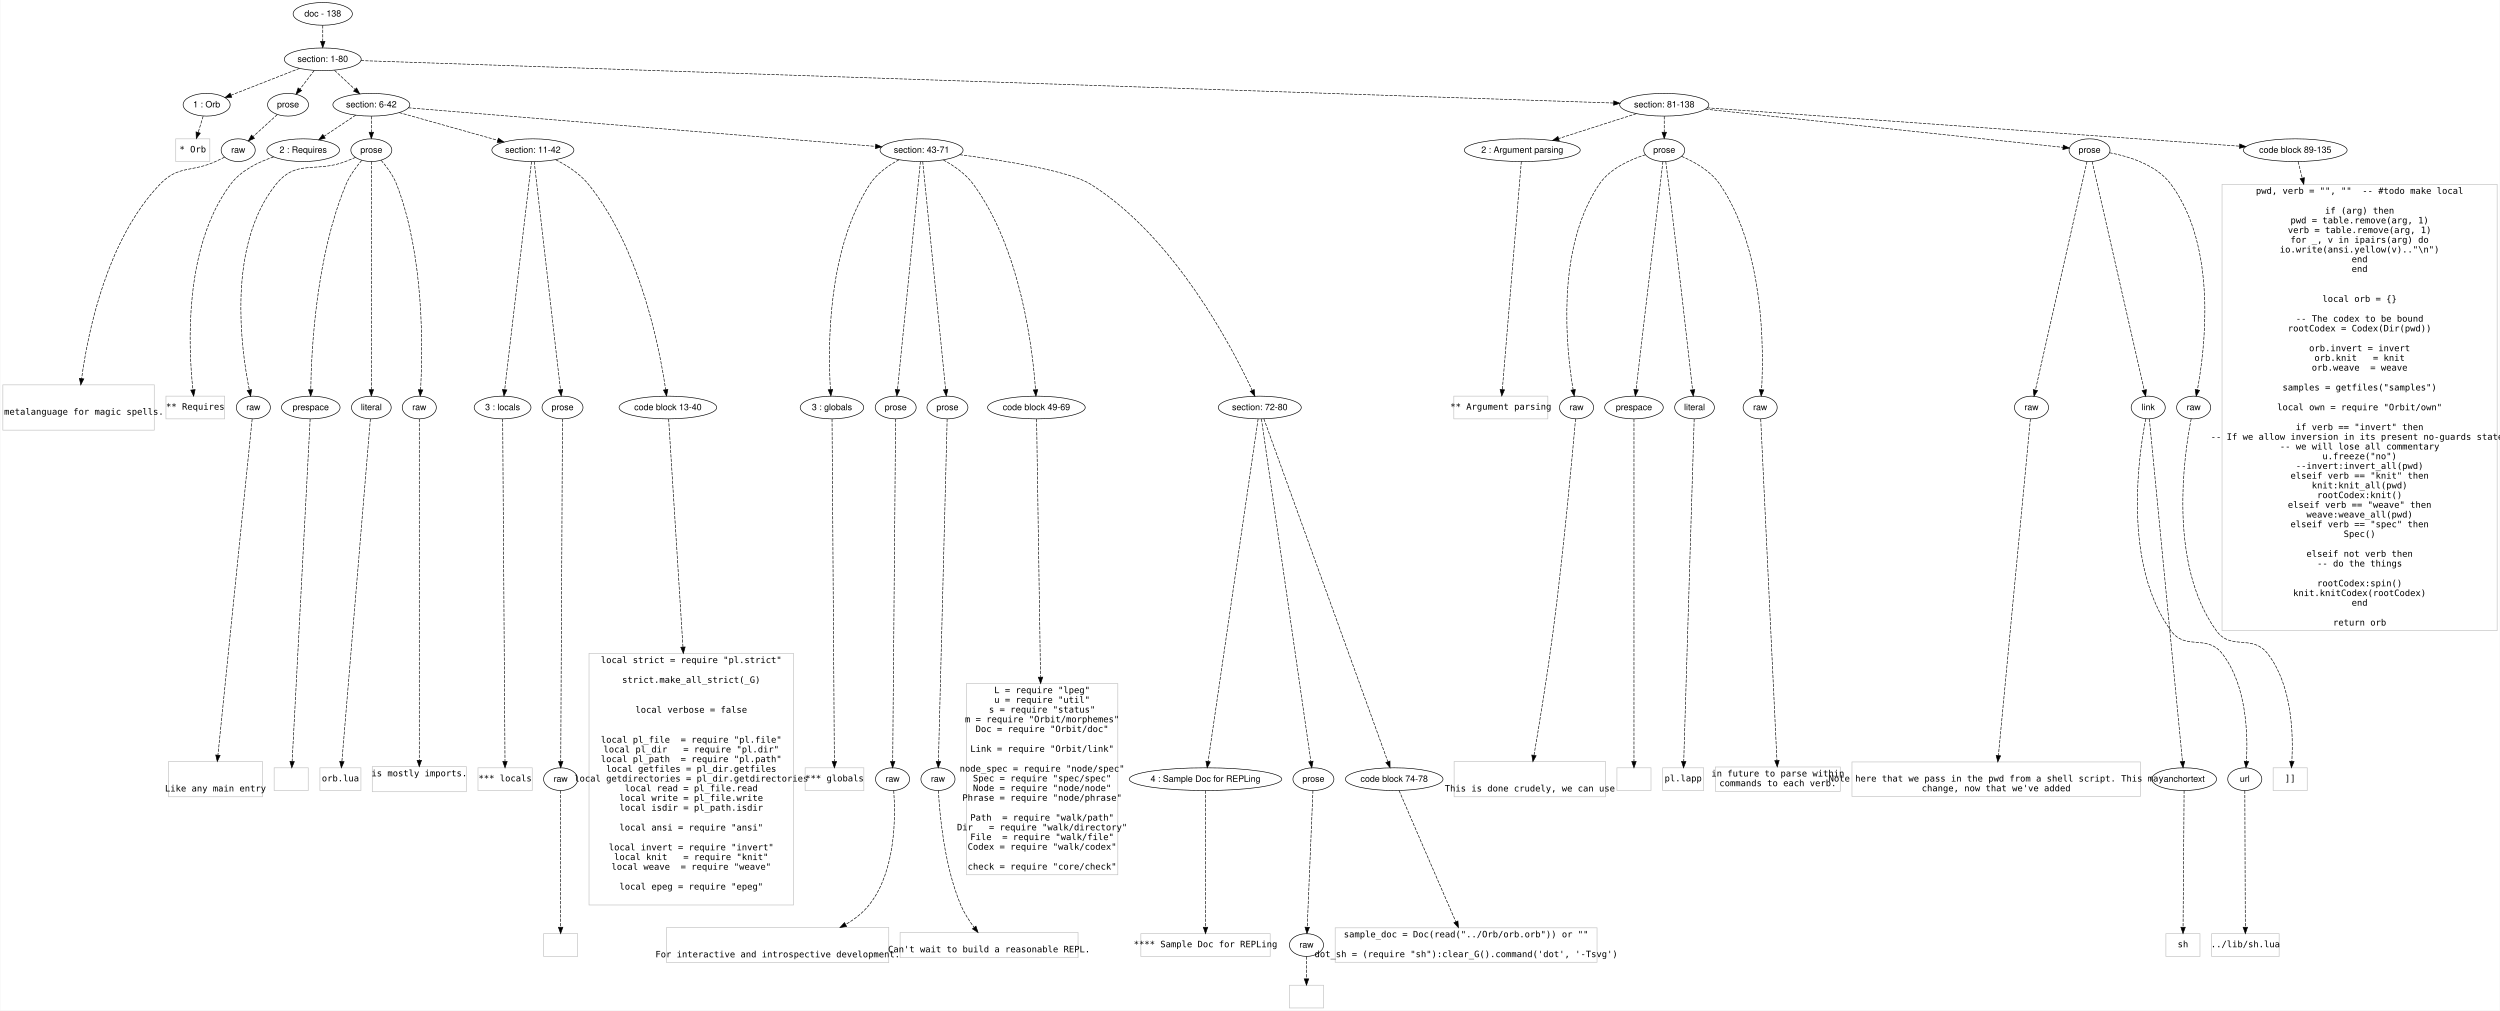
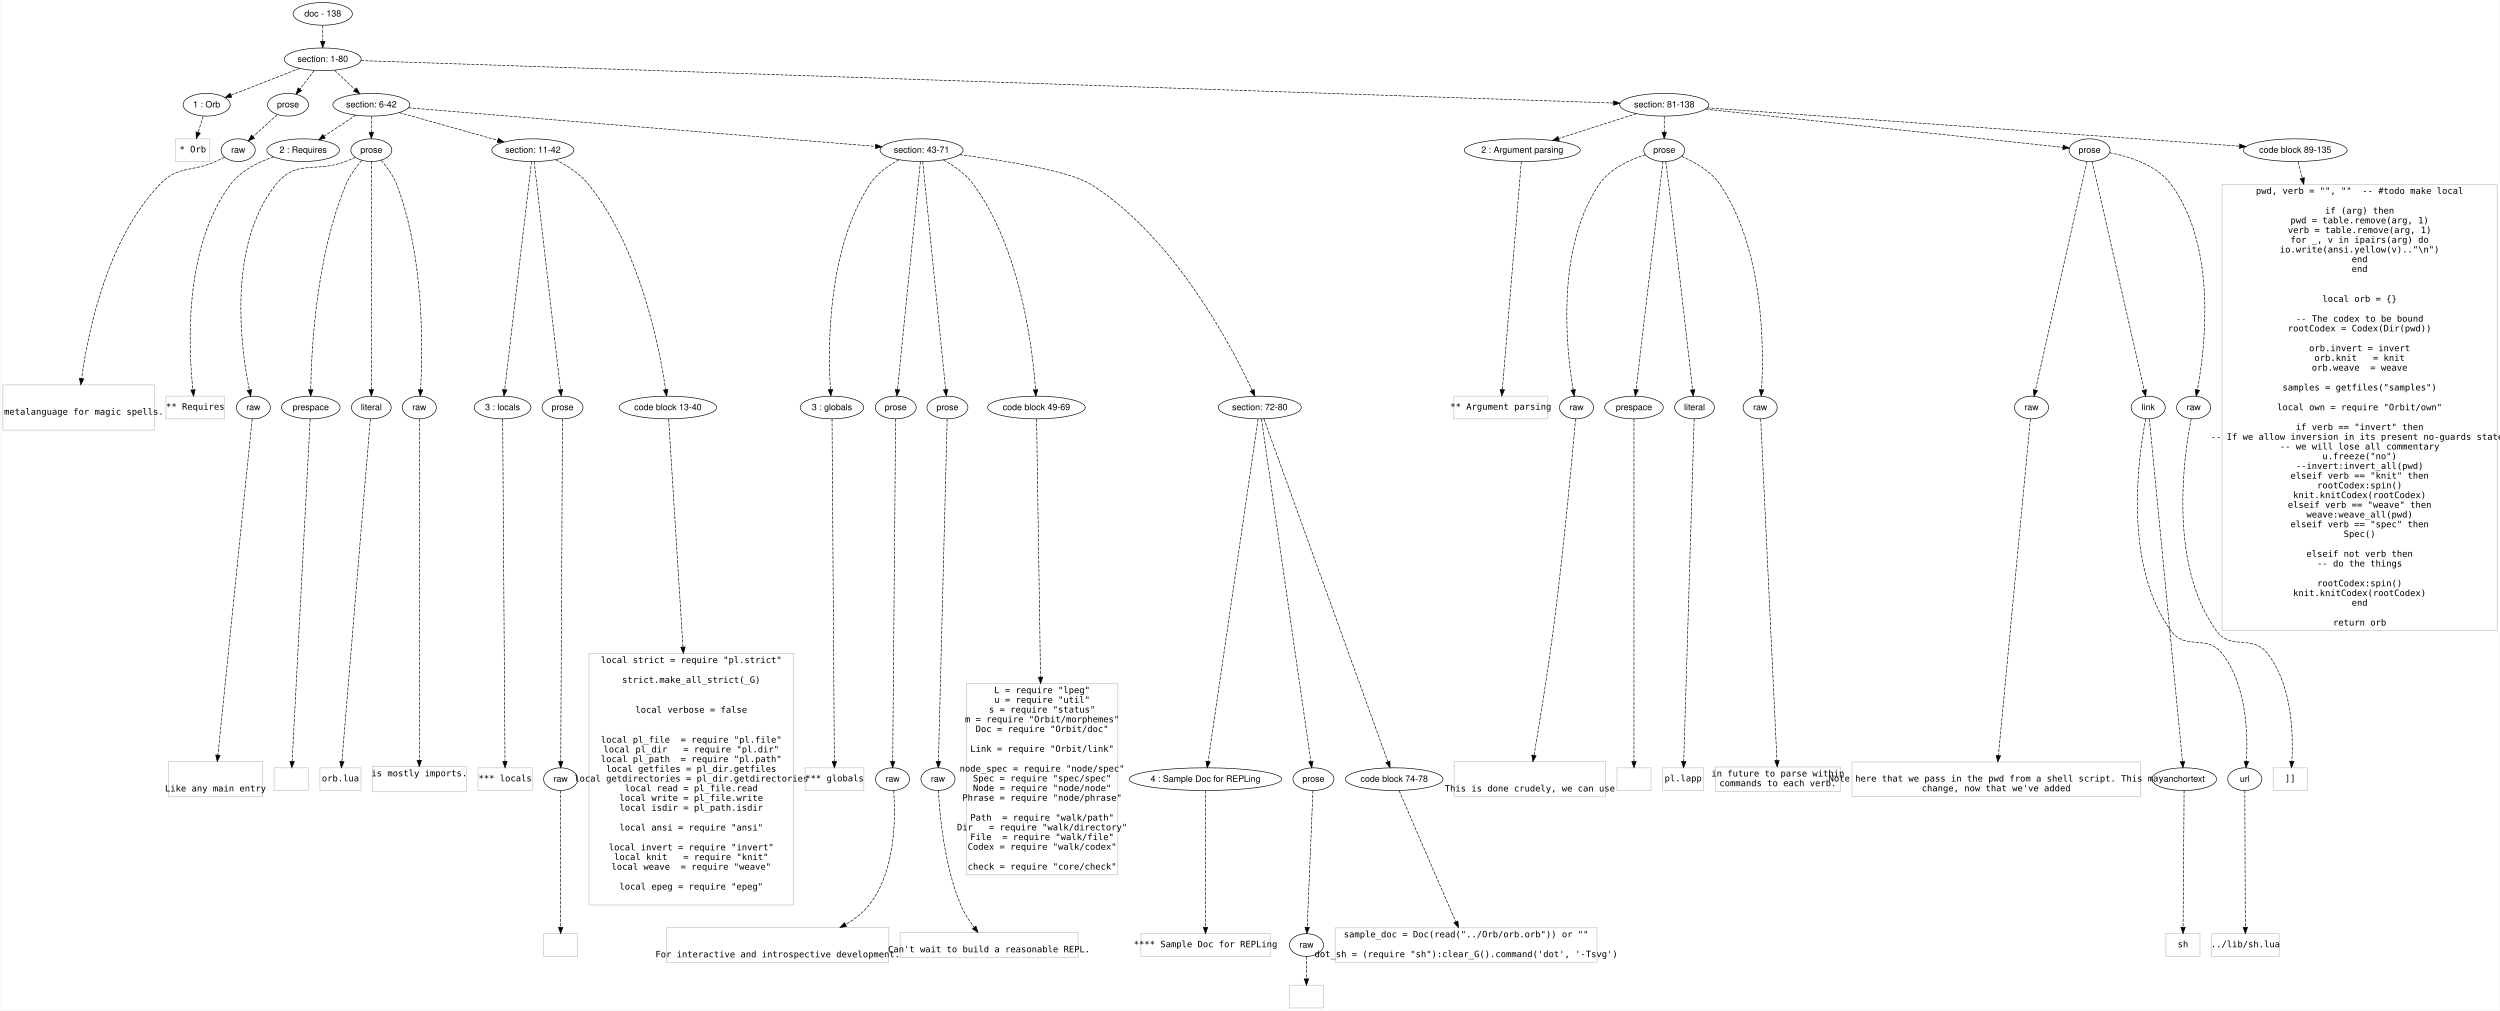
<svg xmlns="http://www.w3.org/2000/svg" width="3961pt" height="1601pt" viewBox="0.00 0.00 3961.00 1601.40">
  <g id="graph0" class="graph" transform="scale(1 1) rotate(0) translate(4 1597.402)">
    <polygon fill="#ffffff" stroke="transparent" points="-4,4 -4,-1597.402 3957,-1597.402 3957,4 -4,4" />
    <g id="node1" class="node">
      <ellipse fill="none" stroke="#000000" cx="507" cy="-1575.402" rx="46.958" ry="18" />
      <text text-anchor="middle" x="507" y="-1571.202" font-family="Helvetica,sans-Serif" font-size="14.00" fill="#000000">doc - 138</text>
    </g>
    <g id="node2" class="node">
      <ellipse fill="none" stroke="#000000" cx="507" cy="-1503.402" rx="60.983" ry="18" />
      <text text-anchor="middle" x="507" y="-1499.202" font-family="Helvetica,sans-Serif" font-size="14.00" fill="#000000">section: 1-80</text>
    </g>
    <g id="edge1" class="edge">
      <path fill="none" stroke="#000000" stroke-dasharray="5,2" d="M507,-1557.233C507,-1549.533 507,-1540.376 507,-1531.818" />
      <polygon fill="#000000" stroke="#000000" points="510.5,-1531.815 507,-1521.815 503.5,-1531.815 510.5,-1531.815" />
    </g>
    <g id="node3" class="node">
      <ellipse fill="none" stroke="#000000" cx="323" cy="-1431.402" rx="37.277" ry="18" />
      <text text-anchor="middle" x="323" y="-1427.202" font-family="Helvetica,sans-Serif" font-size="14.00" fill="#000000">1 : Orb</text>
    </g>
    <g id="edge2" class="edge">
      <path fill="none" stroke="#000000" stroke-dasharray="5,2" d="M470.207,-1489.004C438.748,-1476.694 393.622,-1459.036 361.642,-1446.522" />
      <polygon fill="#000000" stroke="#000000" points="362.757,-1443.2 352.169,-1442.815 360.206,-1449.719 362.757,-1443.2" />
    </g>
    <g id="node4" class="node">
      <ellipse fill="none" stroke="#000000" cx="452" cy="-1431.402" rx="32.459" ry="18" />
      <text text-anchor="middle" x="452" y="-1427.202" font-family="Helvetica,sans-Serif" font-size="14.00" fill="#000000">prose</text>
    </g>
    <g id="edge3" class="edge">
      <path fill="none" stroke="#000000" stroke-dasharray="5,2" d="M493.404,-1485.604C486.614,-1476.714 478.288,-1465.815 470.888,-1456.128" />
      <polygon fill="#000000" stroke="#000000" points="473.537,-1453.83 464.685,-1448.007 467.974,-1458.079 473.537,-1453.83" />
    </g>
    <g id="node5" class="node">
      <ellipse fill="none" stroke="#000000" cx="584" cy="-1431.402" rx="60.983" ry="18" />
      <text text-anchor="middle" x="584" y="-1427.202" font-family="Helvetica,sans-Serif" font-size="14.00" fill="#000000">section: 6-42</text>
    </g>
    <g id="edge4" class="edge">
      <path fill="none" stroke="#000000" stroke-dasharray="5,2" d="M525.64,-1485.972C535.381,-1476.863 547.459,-1465.57 558.096,-1455.624" />
      <polygon fill="#000000" stroke="#000000" points="560.618,-1458.057 565.532,-1448.67 555.837,-1452.944 560.618,-1458.057" />
    </g>
    <g id="node6" class="node">
      <ellipse fill="none" stroke="#000000" cx="2633" cy="-1431.402" rx="70.655" ry="18" />
      <text text-anchor="middle" x="2633" y="-1427.202" font-family="Helvetica,sans-Serif" font-size="14.00" fill="#000000">section: 81-138</text>
    </g>
    <g id="edge5" class="edge">
      <path fill="none" stroke="#000000" stroke-dasharray="5,2" d="M567.485,-1501.353C869.091,-1491.139 2209.616,-1445.74 2552.772,-1434.119" />
      <polygon fill="#000000" stroke="#000000" points="2552.997,-1437.613 2562.873,-1433.776 2552.76,-1430.617 2552.997,-1437.613" />
    </g>
    <g id="node7" class="node">
      <polygon fill="none" stroke="#c0c0c0" points="328,-1377.402 274,-1377.402 274,-1341.402 328,-1341.402 328,-1377.402" />
      <text text-anchor="middle" x="301" y="-1355.902" font-family="Inconsolata" font-size="14.00" fill="#000000">* Orb</text>
    </g>
    <g id="edge6" class="edge">
      <path fill="none" stroke="#000000" stroke-dasharray="5,2" d="M317.449,-1413.233C315.07,-1405.448 312.236,-1396.175 309.597,-1387.536" />
      <polygon fill="#000000" stroke="#000000" points="312.896,-1386.356 306.626,-1377.815 306.201,-1388.401 312.896,-1386.356" />
    </g>
    <g id="node8" class="node">
      <ellipse fill="none" stroke="#000000" cx="373" cy="-1359.402" rx="27" ry="18" />
      <text text-anchor="middle" x="373" y="-1355.202" font-family="Helvetica,sans-Serif" font-size="14.00" fill="#000000">raw</text>
    </g>
    <g id="edge7" class="edge">
      <path fill="none" stroke="#000000" stroke-dasharray="5,2" d="M434.858,-1415.779C423.69,-1405.601 408.967,-1392.182 396.687,-1380.99" />
      <polygon fill="#000000" stroke="#000000" points="398.78,-1378.162 389.031,-1374.013 394.065,-1383.335 398.78,-1378.162" />
    </g>
    <g id="node10" class="node">
      <ellipse fill="none" stroke="#000000" cx="476" cy="-1359.402" rx="57.575" ry="18" />
      <text text-anchor="middle" x="476" y="-1355.202" font-family="Helvetica,sans-Serif" font-size="14.00" fill="#000000">2 : Requires</text>
    </g>
    <g id="edge9" class="edge">
      <path fill="none" stroke="#000000" stroke-dasharray="5,2" d="M559.223,-1414.883C544.405,-1405.005 525.386,-1392.326 509.271,-1381.582" />
      <polygon fill="#000000" stroke="#000000" points="510.924,-1378.478 500.662,-1375.843 507.041,-1384.302 510.924,-1378.478" />
    </g>
    <g id="node11" class="node">
      <ellipse fill="none" stroke="#000000" cx="584" cy="-1359.402" rx="32.459" ry="18" />
      <text text-anchor="middle" x="584" y="-1355.202" font-family="Helvetica,sans-Serif" font-size="14.00" fill="#000000">prose</text>
    </g>
    <g id="edge10" class="edge">
      <path fill="none" stroke="#000000" stroke-dasharray="5,2" d="M584,-1413.233C584,-1405.533 584,-1396.376 584,-1387.818" />
      <polygon fill="#000000" stroke="#000000" points="587.5,-1387.815 584,-1377.815 580.5,-1387.815 587.5,-1387.815" />
    </g>
    <g id="node12" class="node">
      <ellipse fill="none" stroke="#000000" cx="840" cy="-1359.402" rx="65.014" ry="18" />
      <text text-anchor="middle" x="840" y="-1355.202" font-family="Helvetica,sans-Serif" font-size="14.00" fill="#000000">section: 11-42</text>
    </g>
    <g id="edge11" class="edge">
      <path fill="none" stroke="#000000" stroke-dasharray="5,2" d="M628.299,-1418.942C671.587,-1406.768 737.617,-1388.197 784.409,-1375.036" />
      <polygon fill="#000000" stroke="#000000" points="785.408,-1378.391 794.087,-1372.315 783.513,-1371.653 785.408,-1378.391" />
    </g>
    <g id="node13" class="node">
      <ellipse fill="none" stroke="#000000" cx="1456" cy="-1359.402" rx="65.819" ry="18" />
      <text text-anchor="middle" x="1456" y="-1355.202" font-family="Helvetica,sans-Serif" font-size="14.00" fill="#000000">section: 43-71</text>
    </g>
    <g id="edge12" class="edge">
      <path fill="none" stroke="#000000" stroke-dasharray="5,2" d="M642.568,-1426.566C796.746,-1413.835 1213.598,-1379.416 1382.97,-1365.432" />
      <polygon fill="#000000" stroke="#000000" points="1383.358,-1368.912 1393.036,-1364.601 1382.782,-1361.935 1383.358,-1368.912" />
    </g>
    <g id="node48" class="node">
      <ellipse fill="none" stroke="#000000" cx="2408" cy="-1359.402" rx="91.93" ry="18" />
      <text text-anchor="middle" x="2408" y="-1355.202" font-family="Helvetica,sans-Serif" font-size="14.00" fill="#000000">2 : Argument parsing</text>
    </g>
    <g id="edge47" class="edge">
      <path fill="none" stroke="#000000" stroke-dasharray="5,2" d="M2588.816,-1417.263C2553.689,-1406.022 2504.26,-1390.205 2465.959,-1377.948" />
      <polygon fill="#000000" stroke="#000000" points="2466.566,-1374.468 2455.976,-1374.754 2464.433,-1381.135 2466.566,-1374.468" />
    </g>
    <g id="node49" class="node">
      <ellipse fill="none" stroke="#000000" cx="2633" cy="-1359.402" rx="32.459" ry="18" />
      <text text-anchor="middle" x="2633" y="-1355.202" font-family="Helvetica,sans-Serif" font-size="14.00" fill="#000000">prose</text>
    </g>
    <g id="edge48" class="edge">
      <path fill="none" stroke="#000000" stroke-dasharray="5,2" d="M2633,-1413.233C2633,-1405.533 2633,-1396.376 2633,-1387.818" />
      <polygon fill="#000000" stroke="#000000" points="2636.5,-1387.815 2633,-1377.815 2629.5,-1387.815 2636.5,-1387.815" />
    </g>
    <g id="node50" class="node">
      <ellipse fill="none" stroke="#000000" cx="3307" cy="-1359.402" rx="32.459" ry="18" />
      <text text-anchor="middle" x="3307" y="-1355.202" font-family="Helvetica,sans-Serif" font-size="14.00" fill="#000000">prose</text>
    </g>
    <g id="edge49" class="edge">
      <path fill="none" stroke="#000000" stroke-dasharray="5,2" d="M2698.238,-1424.432C2835.515,-1409.768 3150.936,-1376.073 3264.927,-1363.896" />
      <polygon fill="#000000" stroke="#000000" points="3265.431,-1367.362 3275.003,-1362.82 3264.688,-1360.402 3265.431,-1367.362" />
    </g>
    <g id="node51" class="node">
      <ellipse fill="none" stroke="#000000" cx="3633" cy="-1359.402" rx="82.258" ry="18" />
      <text text-anchor="middle" x="3633" y="-1355.202" font-family="Helvetica,sans-Serif" font-size="14.00" fill="#000000">code block 89-135</text>
    </g>
    <g id="edge50" class="edge">
      <path fill="none" stroke="#000000" stroke-dasharray="5,2" d="M2700.948,-1426.509C2877.022,-1413.832 3348.017,-1379.92 3544.746,-1365.756" />
      <polygon fill="#000000" stroke="#000000" points="3545.033,-1369.244 3554.756,-1365.035 3544.53,-1362.263 3545.033,-1369.244" />
    </g>
    <g id="node9" class="node">
      <polygon fill="none" stroke="#c0c0c0" points="240,-987.502 0,-987.502 0,-915.7 240,-915.7 240,-987.502" />
      <text text-anchor="middle" x="120" y="-940.101" font-family="Inconsolata" font-size="14.00" fill="#000000">A metalanguage for magic spells.</text>
    </g>
    <g id="edge8" class="edge">
      <path fill="none" stroke="#000000" stroke-dasharray="5,2" d="M351.425,-1348.284C346.703,-1345.944 341.709,-1343.538 337,-1341.402 298.519,-1323.94 278.297,-1335.854 249,-1305.402 164.907,-1217.991 134.949,-1071.46 124.827,-997.405" />
      <polygon fill="#000000" stroke="#000000" points="128.293,-996.913 123.527,-987.451 121.352,-997.82 128.293,-996.913" />
    </g>
    <g id="node14" class="node">
      <polygon fill="none" stroke="#c0c0c0" points="351.5,-969.601 258.5,-969.601 258.5,-933.601 351.5,-933.601 351.5,-969.601" />
      <text text-anchor="middle" x="305" y="-948.101" font-family="Inconsolata" font-size="14.00" fill="#000000">** Requires</text>
    </g>
    <g id="edge13" class="edge">
      <path fill="none" stroke="#000000" stroke-dasharray="5,2" d="M429.2,-1348.673C405.146,-1340.728 377.496,-1327.356 361,-1305.402 285.958,-1205.529 294.204,-1044.548 301.233,-979.855" />
      <polygon fill="#000000" stroke="#000000" points="304.745,-979.962 302.425,-969.624 297.792,-979.152 304.745,-979.962" />
    </g>
    <g id="node15" class="node">
      <ellipse fill="none" stroke="#000000" cx="397" cy="-951.601" rx="27" ry="18" />
      <text text-anchor="middle" x="397" y="-947.401" font-family="Helvetica,sans-Serif" font-size="14.00" fill="#000000">raw</text>
    </g>
    <g id="edge14" class="edge">
      <path fill="none" stroke="#000000" stroke-dasharray="5,2" d="M559.008,-1347.968C553.759,-1345.697 548.229,-1343.399 543,-1341.402 494.948,-1323.041 465.264,-1345.466 433,-1305.402 354.867,-1208.377 377.533,-1044.517 390.643,-979.445" />
      <polygon fill="#000000" stroke="#000000" points="394.096,-980.03 392.724,-969.524 387.245,-978.592 394.096,-980.03" />
    </g>
    <g id="node16" class="node">
      <ellipse fill="none" stroke="#000000" cx="488" cy="-951.601" rx="46.474" ry="18" />
      <text text-anchor="middle" x="488" y="-947.401" font-family="Helvetica,sans-Serif" font-size="14.00" fill="#000000">prespace</text>
    </g>
    <g id="edge15" class="edge">
      <path fill="none" stroke="#000000" stroke-dasharray="5,2" d="M568.733,-1343.198C560.091,-1333.094 549.868,-1319.387 544,-1305.402 496.221,-1191.527 488.871,-1041.435 487.977,-979.83" />
      <polygon fill="#000000" stroke="#000000" points="491.476,-979.683 487.878,-969.718 484.476,-979.751 491.476,-979.683" />
    </g>
    <g id="node17" class="node">
      <ellipse fill="none" stroke="#000000" cx="584" cy="-951.601" rx="31.481" ry="18" />
      <text text-anchor="middle" x="584" y="-947.401" font-family="Helvetica,sans-Serif" font-size="14.00" fill="#000000">literal</text>
    </g>
    <g id="edge16" class="edge">
      <path fill="none" stroke="#000000" stroke-dasharray="5,2" d="M584,-1341.353C584,-1277.018 584,-1058.578 584,-980.029" />
      <polygon fill="#000000" stroke="#000000" points="587.5,-979.904 584,-969.904 580.5,-979.904 587.5,-979.904" />
    </g>
    <g id="node18" class="node">
      <ellipse fill="none" stroke="#000000" cx="660" cy="-951.601" rx="27" ry="18" />
      <text text-anchor="middle" x="660" y="-947.401" font-family="Helvetica,sans-Serif" font-size="14.00" fill="#000000">raw</text>
    </g>
    <g id="edge17" class="edge">
      <path fill="none" stroke="#000000" stroke-dasharray="5,2" d="M599.551,-1343.313C608.293,-1333.249 618.523,-1319.545 624,-1305.402 668.275,-1191.072 665.524,-1041.23 662.062,-979.761" />
      <polygon fill="#000000" stroke="#000000" points="665.548,-979.438 661.44,-969.672 658.562,-979.868 665.548,-979.438" />
    </g>
    <g id="node23" class="node">
      <ellipse fill="none" stroke="#000000" cx="792" cy="-951.601" rx="45.011" ry="18" />
      <text text-anchor="middle" x="792" y="-947.401" font-family="Helvetica,sans-Serif" font-size="14.00" fill="#000000">3 : locals</text>
    </g>
    <g id="edge22" class="edge">
      <path fill="none" stroke="#000000" stroke-dasharray="5,2" d="M837.876,-1341.353C830.303,-1277.018 804.592,-1058.578 795.346,-980.029" />
      <polygon fill="#000000" stroke="#000000" points="798.799,-979.427 794.154,-969.904 791.847,-980.245 798.799,-979.427" />
    </g>
    <g id="node24" class="node">
      <ellipse fill="none" stroke="#000000" cx="887" cy="-951.601" rx="32.459" ry="18" />
      <text text-anchor="middle" x="887" y="-947.401" font-family="Helvetica,sans-Serif" font-size="14.00" fill="#000000">prose</text>
    </g>
    <g id="edge23" class="edge">
      <path fill="none" stroke="#000000" stroke-dasharray="5,2" d="M842.08,-1341.353C849.495,-1277.018 874.671,-1058.578 883.724,-980.029" />
      <polygon fill="#000000" stroke="#000000" points="887.222,-980.239 884.89,-969.904 880.269,-979.438 887.222,-980.239" />
    </g>
    <g id="node25" class="node">
      <ellipse fill="none" stroke="#000000" cx="1054" cy="-951.601" rx="77.421" ry="18" />
      <text text-anchor="middle" x="1054" y="-947.401" font-family="Helvetica,sans-Serif" font-size="14.00" fill="#000000">code block 13-40</text>
    </g>
    <g id="edge24" class="edge">
      <path fill="none" stroke="#000000" stroke-dasharray="5,2" d="M876.21,-1344.244C893.934,-1335.234 914.341,-1322.249 928,-1305.402 1010.293,-1203.9 1040.959,-1044.496 1050.397,-980.049" />
      <polygon fill="#000000" stroke="#000000" points="1053.905,-980.237 1051.828,-969.847 1046.973,-979.264 1053.905,-980.237" />
    </g>
    <g id="node30" class="node">
      <ellipse fill="none" stroke="#000000" cx="1314" cy="-951.601" rx="50.341" ry="18" />
      <text text-anchor="middle" x="1314" y="-947.401" font-family="Helvetica,sans-Serif" font-size="14.00" fill="#000000">3 : globals</text>
    </g>
    <g id="edge29" class="edge">
      <path fill="none" stroke="#000000" stroke-dasharray="5,2" d="M1420.208,-1344.153C1403.584,-1335.251 1385.086,-1322.389 1374,-1305.402 1305.924,-1201.09 1307.585,-1043.912 1311.577,-980.068" />
      <polygon fill="#000000" stroke="#000000" points="1315.079,-980.172 1312.281,-969.953 1308.095,-979.686 1315.079,-980.172" />
    </g>
    <g id="node31" class="node">
      <ellipse fill="none" stroke="#000000" cx="1415" cy="-951.601" rx="32.459" ry="18" />
      <text text-anchor="middle" x="1415" y="-947.401" font-family="Helvetica,sans-Serif" font-size="14.00" fill="#000000">prose</text>
    </g>
    <g id="edge30" class="edge">
      <path fill="none" stroke="#000000" stroke-dasharray="5,2" d="M1454.185,-1341.353C1447.717,-1277.018 1425.755,-1058.578 1417.858,-980.029" />
      <polygon fill="#000000" stroke="#000000" points="1421.323,-979.504 1416.84,-969.904 1414.358,-980.204 1421.323,-979.504" />
    </g>
    <g id="node32" class="node">
      <ellipse fill="none" stroke="#000000" cx="1497" cy="-951.601" rx="32.459" ry="18" />
      <text text-anchor="middle" x="1497" y="-947.401" font-family="Helvetica,sans-Serif" font-size="14.00" fill="#000000">prose</text>
    </g>
    <g id="edge31" class="edge">
      <path fill="none" stroke="#000000" stroke-dasharray="5,2" d="M1457.815,-1341.353C1464.283,-1277.018 1486.245,-1058.578 1494.142,-980.029" />
      <polygon fill="#000000" stroke="#000000" points="1497.642,-980.204 1495.16,-969.904 1490.677,-979.504 1497.642,-980.204" />
    </g>
    <g id="node33" class="node">
      <ellipse fill="none" stroke="#000000" cx="1638" cy="-951.601" rx="77.421" ry="18" />
      <text text-anchor="middle" x="1638" y="-947.401" font-family="Helvetica,sans-Serif" font-size="14.00" fill="#000000">code block 49-69</text>
    </g>
    <g id="edge32" class="edge">
      <path fill="none" stroke="#000000" stroke-dasharray="5,2" d="M1490.608,-1343.848C1507.144,-1334.803 1525.917,-1321.906 1538,-1305.402 1613.565,-1202.186 1632.103,-1043.752 1636.591,-979.807" />
      <polygon fill="#000000" stroke="#000000" points="1640.093,-979.889 1637.237,-969.687 1633.107,-979.443 1640.093,-979.889" />
    </g>
    <g id="node34" class="node">
      <ellipse fill="none" stroke="#000000" cx="1992" cy="-951.601" rx="65.819" ry="18" />
      <text text-anchor="middle" x="1992" y="-947.401" font-family="Helvetica,sans-Serif" font-size="14.00" fill="#000000">section: 72-80</text>
    </g>
    <g id="edge33" class="edge">
      <path fill="none" stroke="#000000" stroke-dasharray="5,2" d="M1516.353,-1352.28C1584.431,-1343.381 1690.084,-1326.697 1724,-1305.402 1857.419,-1221.629 1948.664,-1046.012 1980.004,-978.676" />
      <polygon fill="#000000" stroke="#000000" points="1983.201,-980.099 1984.191,-969.55 1976.839,-977.18 1983.201,-980.099" />
    </g>
    <g id="node19" class="node">
      <polygon fill="none" stroke="#c0c0c0" points="411.5,-390.502 262.5,-390.502 262.5,-334.699 411.5,-334.699 411.5,-390.502" />
      <text text-anchor="middle" x="337" y="-343.1" font-family="Inconsolata" font-size="14.00" fill="#000000">Like any main entry</text>
    </g>
    <g id="edge18" class="edge">
      <path fill="none" stroke="#000000" stroke-dasharray="5,2" d="M395.139,-933.328C386.766,-851.137 352.5,-514.763 340.877,-400.664" />
      <polygon fill="#000000" stroke="#000000" points="344.352,-400.236 339.856,-390.642 337.388,-400.945 344.352,-400.236" />
    </g>
    <g id="node20" class="node">
      <polygon fill="none" stroke="#c0c0c0" points="484,-380.6 430,-380.6 430,-344.6 484,-344.6 484,-380.6" />
      <text text-anchor="middle" x="457" y="-359.1" font-family="Inconsolata" font-size="14.00" fill="#000000"> </text>
    </g>
    <g id="edge19" class="edge">
      <path fill="none" stroke="#000000" stroke-dasharray="5,2" d="M487.038,-933.328C482.581,-848.646 463.924,-494.149 458.49,-390.919" />
      <polygon fill="#000000" stroke="#000000" points="461.971,-390.463 457.95,-380.661 454.981,-390.831 461.971,-390.463" />
    </g>
    <g id="node21" class="node">
      <polygon fill="none" stroke="#c0c0c0" points="567.5,-380.6 502.5,-380.6 502.5,-344.6 567.5,-344.6 567.5,-380.6" />
      <text text-anchor="middle" x="535" y="-359.1" font-family="Inconsolata" font-size="14.00" fill="#000000">orb.lua</text>
    </g>
    <g id="edge20" class="edge">
      <path fill="none" stroke="#000000" stroke-dasharray="5,2" d="M582.48,-933.328C575.435,-848.646 545.944,-494.149 537.356,-390.919" />
      <polygon fill="#000000" stroke="#000000" points="540.82,-390.336 536.503,-380.661 533.844,-390.916 540.82,-390.336" />
    </g>
    <g id="node22" class="node">
      <polygon fill="none" stroke="#c0c0c0" points="734.5,-382.502 585.5,-382.502 585.5,-342.698 734.5,-342.698 734.5,-382.502" />
      <text text-anchor="middle" x="660" y="-367.1" font-family="Inconsolata" font-size="14.00" fill="#000000"> is mostly imports.</text>
    </g>
    <g id="edge21" class="edge">
      <path fill="none" stroke="#000000" stroke-dasharray="5,2" d="M660,-933.328C660,-849.123 660,-498.133 660,-392.687" />
      <polygon fill="#000000" stroke="#000000" points="663.5,-392.437 660,-382.437 656.5,-392.437 663.5,-392.437" />
    </g>
    <g id="node26" class="node">
      <polygon fill="none" stroke="#c0c0c0" points="839,-380.6 753,-380.6 753,-344.6 839,-344.6 839,-380.6" />
      <text text-anchor="middle" x="796" y="-359.1" font-family="Inconsolata" font-size="14.00" fill="#000000">*** locals</text>
    </g>
    <g id="edge25" class="edge">
      <path fill="none" stroke="#000000" stroke-dasharray="5,2" d="M792.124,-933.328C792.699,-848.646 795.107,-494.149 795.808,-390.919" />
      <polygon fill="#000000" stroke="#000000" points="799.309,-390.684 795.877,-380.661 792.309,-390.637 799.309,-390.684" />
    </g>
    <g id="node27" class="node">
      <ellipse fill="none" stroke="#000000" cx="884" cy="-362.6" rx="27" ry="18" />
      <text text-anchor="middle" x="884" y="-358.4" font-family="Helvetica,sans-Serif" font-size="14.00" fill="#000000">raw</text>
    </g>
    <g id="edge26" class="edge">
      <path fill="none" stroke="#000000" stroke-dasharray="5,2" d="M886.907,-933.328C886.476,-848.646 884.67,-494.149 884.144,-390.919" />
      <polygon fill="#000000" stroke="#000000" points="887.643,-390.643 884.092,-380.661 880.643,-390.678 887.643,-390.643" />
    </g>
    <g id="node29" class="node">
      <polygon fill="none" stroke="#c0c0c0" points="1253,-562.001 929,-562.001 929,-163.2 1253,-163.2 1253,-562.001" />
      <text text-anchor="middle" x="1091" y="-546.601" font-family="Inconsolata" font-size="14.00" fill="#000000">local strict = require "pl.strict"</text>
      <text text-anchor="middle" x="1091" y="-515.201" font-family="Inconsolata" font-size="14.00" fill="#000000">strict.make_all_strict(_G)</text>
      <text text-anchor="middle" x="1091" y="-467.8" font-family="Inconsolata" font-size="14.00" fill="#000000">local verbose = false</text>
      <text text-anchor="middle" x="1091" y="-420.4" font-family="Inconsolata" font-size="14.00" fill="#000000">local pl_file  = require "pl.file"</text>
      <text text-anchor="middle" x="1091" y="-405" font-family="Inconsolata" font-size="14.00" fill="#000000">local pl_dir   = require "pl.dir"</text>
      <text text-anchor="middle" x="1091" y="-389.6" font-family="Inconsolata" font-size="14.00" fill="#000000">local pl_path  = require "pl.path"</text>
      <text text-anchor="middle" x="1091" y="-374.2" font-family="Inconsolata" font-size="14.00" fill="#000000">local getfiles = pl_dir.getfiles</text>
      <text text-anchor="middle" x="1091" y="-358.8" font-family="Inconsolata" font-size="14.00" fill="#000000">local getdirectories = pl_dir.getdirectories</text>
      <text text-anchor="middle" x="1091" y="-343.4" font-family="Inconsolata" font-size="14.00" fill="#000000">local read = pl_file.read</text>
      <text text-anchor="middle" x="1091" y="-328" font-family="Inconsolata" font-size="14.00" fill="#000000">local write = pl_file.write</text>
      <text text-anchor="middle" x="1091" y="-312.6" font-family="Inconsolata" font-size="14.00" fill="#000000">local isdir = pl_path.isdir</text>
      <text text-anchor="middle" x="1091" y="-281.2" font-family="Inconsolata" font-size="14.00" fill="#000000">local ansi = require "ansi"</text>
      <text text-anchor="middle" x="1091" y="-249.8" font-family="Inconsolata" font-size="14.00" fill="#000000">local invert = require "invert"</text>
      <text text-anchor="middle" x="1091" y="-234.4" font-family="Inconsolata" font-size="14.00" fill="#000000">local knit   = require "knit"</text>
      <text text-anchor="middle" x="1091" y="-219" font-family="Inconsolata" font-size="14.00" fill="#000000">local weave  = require "weave"</text>
      <text text-anchor="middle" x="1091" y="-187.6" font-family="Inconsolata" font-size="14.00" fill="#000000">local epeg = require "epeg"</text>
    </g>
    <g id="edge28" class="edge">
      <path fill="none" stroke="#000000" stroke-dasharray="5,2" d="M1055.148,-933.328C1058.584,-878.621 1069.095,-711.307 1077.853,-571.879" />
      <polygon fill="#000000" stroke="#000000" points="1081.347,-572.09 1078.481,-561.89 1074.361,-571.651 1081.347,-572.09" />
    </g>
    <g id="node28" class="node">
      <polygon fill="none" stroke="#c0c0c0" points="911,-117.7 857,-117.7 857,-81.7 911,-81.7 911,-117.7" />
    </g>
    <g id="edge27" class="edge">
      <path fill="none" stroke="#000000" stroke-dasharray="5,2" d="M884,-344.53C884,-299.598 884,-182.54 884,-128.192" />
      <polygon fill="#000000" stroke="#000000" points="887.5,-127.897 884,-117.897 880.5,-127.897 887.5,-127.897" />
    </g>
    <g id="node35" class="node">
      <polygon fill="none" stroke="#c0c0c0" points="1364.5,-380.6 1271.5,-380.6 1271.5,-344.6 1364.5,-344.6 1364.5,-380.6" />
      <text text-anchor="middle" x="1318" y="-359.1" font-family="Inconsolata" font-size="14.00" fill="#000000">*** globals</text>
    </g>
    <g id="edge34" class="edge">
      <path fill="none" stroke="#000000" stroke-dasharray="5,2" d="M1314.124,-933.328C1314.699,-848.646 1317.107,-494.149 1317.808,-390.919" />
      <polygon fill="#000000" stroke="#000000" points="1321.309,-390.684 1317.877,-380.661 1314.309,-390.637 1321.309,-390.684" />
    </g>
    <g id="node36" class="node">
      <ellipse fill="none" stroke="#000000" cx="1410" cy="-362.6" rx="27" ry="18" />
      <text text-anchor="middle" x="1410" y="-358.4" font-family="Helvetica,sans-Serif" font-size="14.00" fill="#000000">raw</text>
    </g>
    <g id="edge35" class="edge">
      <path fill="none" stroke="#000000" stroke-dasharray="5,2" d="M1414.845,-933.328C1414.126,-848.646 1411.117,-494.149 1410.24,-390.919" />
      <polygon fill="#000000" stroke="#000000" points="1413.738,-390.631 1410.153,-380.661 1406.738,-390.69 1413.738,-390.631" />
    </g>
    <g id="node38" class="node">
      <ellipse fill="none" stroke="#000000" cx="1482" cy="-362.6" rx="27" ry="18" />
      <text text-anchor="middle" x="1482" y="-358.4" font-family="Helvetica,sans-Serif" font-size="14.00" fill="#000000">raw</text>
    </g>
    <g id="edge37" class="edge">
      <path fill="none" stroke="#000000" stroke-dasharray="5,2" d="M1496.535,-933.328C1494.378,-848.646 1485.35,-494.149 1482.721,-390.919" />
      <polygon fill="#000000" stroke="#000000" points="1486.214,-390.568 1482.46,-380.661 1479.216,-390.747 1486.214,-390.568" />
    </g>
    <g id="node40" class="node">
      <polygon fill="none" stroke="#c0c0c0" points="1767,-514.101 1527,-514.101 1527,-211.1 1767,-211.1 1767,-514.101" />
      <text text-anchor="middle" x="1647" y="-498.901" font-family="Inconsolata" font-size="14.00" fill="#000000">L = require "lpeg"</text>
      <text text-anchor="middle" x="1647" y="-483.5" font-family="Inconsolata" font-size="14.00" fill="#000000">u = require "util"</text>
      <text text-anchor="middle" x="1647" y="-468.101" font-family="Inconsolata" font-size="14.00" fill="#000000">s = require "status"</text>
      <text text-anchor="middle" x="1647" y="-452.7" font-family="Inconsolata" font-size="14.00" fill="#000000">m = require "Orbit/morphemes"</text>
      <text text-anchor="middle" x="1647" y="-437.3" font-family="Inconsolata" font-size="14.00" fill="#000000">Doc = require "Orbit/doc"</text>
      <text text-anchor="middle" x="1647" y="-405.9" font-family="Inconsolata" font-size="14.00" fill="#000000">Link = require "Orbit/link"</text>
      <text text-anchor="middle" x="1647" y="-374.5" font-family="Inconsolata" font-size="14.00" fill="#000000">node_spec = require "node/spec"</text>
      <text text-anchor="middle" x="1647" y="-359.1" font-family="Inconsolata" font-size="14.00" fill="#000000">Spec = require "spec/spec"</text>
      <text text-anchor="middle" x="1647" y="-343.7" font-family="Inconsolata" font-size="14.00" fill="#000000">Node = require "node/node"</text>
      <text text-anchor="middle" x="1647" y="-328.3" font-family="Inconsolata" font-size="14.00" fill="#000000">Phrase = require "node/phrase"</text>
      <text text-anchor="middle" x="1647" y="-296.9" font-family="Inconsolata" font-size="14.00" fill="#000000">Path  = require "walk/path"</text>
      <text text-anchor="middle" x="1647" y="-281.5" font-family="Inconsolata" font-size="14.00" fill="#000000">Dir   = require "walk/directory"</text>
      <text text-anchor="middle" x="1647" y="-266.1" font-family="Inconsolata" font-size="14.00" fill="#000000">File  = require "walk/file"</text>
      <text text-anchor="middle" x="1647" y="-250.7" font-family="Inconsolata" font-size="14.00" fill="#000000">Codex = require "walk/codex"</text>
      <text text-anchor="middle" x="1647" y="-219.3" font-family="Inconsolata" font-size="14.00" fill="#000000">check = require "core/check"</text>
    </g>
    <g id="edge39" class="edge">
      <path fill="none" stroke="#000000" stroke-dasharray="5,2" d="M1638.279,-933.328C1639.212,-872.269 1642.289,-670.932 1644.524,-524.657" />
      <polygon fill="#000000" stroke="#000000" points="1648.03,-524.275 1644.683,-514.223 1641.031,-524.168 1648.03,-524.275" />
    </g>
    <g id="node41" class="node">
      <ellipse fill="none" stroke="#000000" cx="1906" cy="-362.6" rx="120.904" ry="18" />
      <text text-anchor="middle" x="1906" y="-358.4" font-family="Helvetica,sans-Serif" font-size="14.00" fill="#000000">4 : Sample Doc for REPLing</text>
    </g>
    <g id="edge40" class="edge">
      <path fill="none" stroke="#000000" stroke-dasharray="5,2" d="M1989.332,-933.328C1976.955,-848.561 1925.102,-493.431 1910.089,-390.606" />
      <polygon fill="#000000" stroke="#000000" points="1913.545,-390.05 1908.637,-380.661 1906.619,-391.062 1913.545,-390.05" />
    </g>
    <g id="node42" class="node">
      <ellipse fill="none" stroke="#000000" cx="2077" cy="-362.6" rx="32.459" ry="18" />
      <text text-anchor="middle" x="2077" y="-358.4" font-family="Helvetica,sans-Serif" font-size="14.00" fill="#000000">prose</text>
    </g>
    <g id="edge41" class="edge">
      <path fill="none" stroke="#000000" stroke-dasharray="5,2" d="M1994.637,-933.328C2006.87,-848.561 2058.12,-493.431 2072.958,-390.606" />
      <polygon fill="#000000" stroke="#000000" points="2076.429,-391.058 2074.394,-380.661 2069.501,-390.058 2076.429,-391.058" />
    </g>
    <g id="node43" class="node">
      <ellipse fill="none" stroke="#000000" cx="2205" cy="-362.6" rx="77.421" ry="18" />
      <text text-anchor="middle" x="2205" y="-358.4" font-family="Helvetica,sans-Serif" font-size="14.00" fill="#000000">code block 74-78</text>
    </g>
    <g id="edge42" class="edge">
      <path fill="none" stroke="#000000" stroke-dasharray="5,2" d="M1998.491,-933.652C2028.958,-849.401 2157.852,-492.977 2194.964,-390.353" />
      <polygon fill="#000000" stroke="#000000" points="2198.346,-391.293 2198.455,-380.699 2191.763,-388.912 2198.346,-391.293" />
    </g>
    <g id="node37" class="node">
      <polygon fill="none" stroke="#c0c0c0" points="1404,-127.602 1052,-127.602 1052,-71.799 1404,-71.799 1404,-127.602" />
      <text text-anchor="middle" x="1228" y="-80.2" font-family="Inconsolata" font-size="14.00" fill="#000000">  For interactive and introspective development.</text>
    </g>
    <g id="edge36" class="edge">
      <path fill="none" stroke="#000000" stroke-dasharray="5,2" d="M1411.869,-344.388C1414.752,-306.393 1416.045,-217.703 1373,-163.4 1362.957,-150.731 1349.879,-140.521 1335.689,-132.309" />
      <polygon fill="#000000" stroke="#000000" points="1337.187,-129.14 1326.728,-127.45 1333.85,-135.294 1337.187,-129.14" />
    </g>
    <g id="node39" class="node">
      <polygon fill="none" stroke="#c0c0c0" points="1704,-119.602 1422,-119.602 1422,-79.798 1704,-79.798 1704,-119.602" />
      <text text-anchor="middle" x="1563" y="-88.2" font-family="Inconsolata" font-size="14.00" fill="#000000">Can't wait to build a reasonable REPL.</text>
    </g>
    <g id="edge38" class="edge">
      <path fill="none" stroke="#000000" stroke-dasharray="5,2" d="M1482.66,-344.55C1484.523,-308.676 1491.576,-226.44 1518,-163.4 1523.287,-150.788 1531.406,-138.212 1539.301,-127.607" />
      <polygon fill="#000000" stroke="#000000" points="1542.174,-129.613 1545.525,-119.562 1536.638,-125.329 1542.174,-129.613" />
    </g>
    <g id="node44" class="node">
      <polygon fill="none" stroke="#c0c0c0" points="2008.5,-117.7 1803.5,-117.7 1803.5,-81.7 2008.5,-81.7 2008.5,-117.7" />
      <text text-anchor="middle" x="1906" y="-96.2" font-family="Inconsolata" font-size="14.00" fill="#000000">**** Sample Doc for REPLing</text>
    </g>
    <g id="edge43" class="edge">
      <path fill="none" stroke="#000000" stroke-dasharray="5,2" d="M1906,-344.53C1906,-299.598 1906,-182.54 1906,-128.192" />
      <polygon fill="#000000" stroke="#000000" points="1909.5,-127.897 1906,-117.897 1902.5,-127.897 1909.5,-127.897" />
    </g>
    <g id="node45" class="node">
      <ellipse fill="none" stroke="#000000" cx="2066" cy="-99.7" rx="27" ry="18" />
      <text text-anchor="middle" x="2066" y="-95.5" font-family="Helvetica,sans-Serif" font-size="14.00" fill="#000000">raw</text>
    </g>
    <g id="edge44" class="edge">
      <path fill="none" stroke="#000000" stroke-dasharray="5,2" d="M2076.244,-344.53C2074.364,-299.598 2069.466,-182.54 2067.192,-128.192" />
      <polygon fill="#000000" stroke="#000000" points="2070.676,-127.742 2066.761,-117.897 2063.683,-128.034 2070.676,-127.742" />
    </g>
    <g id="node47" class="node">
      <polygon fill="none" stroke="#c0c0c0" points="2526.5,-127 2111.5,-127 2111.5,-72.4 2526.5,-72.4 2526.5,-127" />
      <text text-anchor="middle" x="2319" y="-111.9" font-family="Inconsolata" font-size="14.00" fill="#000000">sample_doc = Doc(read("../Orb/orb.orb")) or ""</text>
      <text text-anchor="middle" x="2319" y="-80.5" font-family="Inconsolata" font-size="14.00" fill="#000000">dot_sh = (require "sh"):clear_G().command('dot', '-Tsvg')</text>
    </g>
    <g id="edge46" class="edge">
      <path fill="none" stroke="#000000" stroke-dasharray="5,2" d="M2212.786,-344.456C2227.829,-309.425 2261.964,-230.051 2291,-163.4 2294.791,-154.697 2298.893,-145.336 2302.758,-136.54" />
      <polygon fill="#000000" stroke="#000000" points="2306.01,-137.838 2306.832,-127.275 2299.602,-135.02 2306.01,-137.838" />
    </g>
    <g id="node46" class="node">
      <polygon fill="none" stroke="#c0c0c0" points="2093,-36 2039,-36 2039,0 2093,0 2093,-36" />
    </g>
    <g id="edge45" class="edge">
      <path fill="none" stroke="#000000" stroke-dasharray="5,2" d="M2066,-81.568C2066,-71.202 2066,-57.975 2066,-46.273" />
      <polygon fill="#000000" stroke="#000000" points="2069.5,-46.081 2066,-36.081 2062.5,-46.081 2069.5,-46.081" />
    </g>
    <g id="node52" class="node">
      <polygon fill="none" stroke="#c0c0c0" points="2448.5,-969.601 2299.5,-969.601 2299.5,-933.601 2448.5,-933.601 2448.5,-969.601" />
      <text text-anchor="middle" x="2374" y="-948.101" font-family="Inconsolata" font-size="14.00" fill="#000000">** Argument parsing</text>
    </g>
    <g id="edge51" class="edge">
      <path fill="none" stroke="#000000" stroke-dasharray="5,2" d="M2406.495,-1341.353C2401.131,-1277.018 2382.919,-1058.578 2376.37,-980.029" />
      <polygon fill="#000000" stroke="#000000" points="2379.845,-979.579 2375.526,-969.904 2372.869,-980.16 2379.845,-979.579" />
    </g>
    <g id="node53" class="node">
      <ellipse fill="none" stroke="#000000" cx="2494" cy="-951.601" rx="27" ry="18" />
      <text text-anchor="middle" x="2494" y="-947.401" font-family="Helvetica,sans-Serif" font-size="14.00" fill="#000000">raw</text>
    </g>
    <g id="edge52" class="edge">
      <path fill="none" stroke="#000000" stroke-dasharray="5,2" d="M2603.373,-1352.197C2579.413,-1344.716 2546.967,-1330.488 2530,-1305.402 2460.682,-1202.909 2477.831,-1044.066 2488.549,-979.909" />
      <polygon fill="#000000" stroke="#000000" points="2492.05,-980.208 2490.326,-969.755 2485.154,-979.001 2492.05,-980.208" />
    </g>
    <g id="node54" class="node">
      <ellipse fill="none" stroke="#000000" cx="2585" cy="-951.601" rx="46.474" ry="18" />
      <text text-anchor="middle" x="2585" y="-947.401" font-family="Helvetica,sans-Serif" font-size="14.00" fill="#000000">prespace</text>
    </g>
    <g id="edge53" class="edge">
      <path fill="none" stroke="#000000" stroke-dasharray="5,2" d="M2630.876,-1341.353C2623.303,-1277.018 2597.592,-1058.578 2588.346,-980.029" />
      <polygon fill="#000000" stroke="#000000" points="2591.799,-979.427 2587.154,-969.904 2584.847,-980.245 2591.799,-979.427" />
    </g>
    <g id="node55" class="node">
      <ellipse fill="none" stroke="#000000" cx="2681" cy="-951.601" rx="31.481" ry="18" />
      <text text-anchor="middle" x="2681" y="-947.401" font-family="Helvetica,sans-Serif" font-size="14.00" fill="#000000">literal</text>
    </g>
    <g id="edge54" class="edge">
      <path fill="none" stroke="#000000" stroke-dasharray="5,2" d="M2635.394,-1341.409C2636.776,-1330.912 2638.526,-1317.412 2640,-1305.402 2654.858,-1184.357 2671.157,-1039.829 2677.858,-979.845" />
      <polygon fill="#000000" stroke="#000000" points="2681.365,-979.979 2678.995,-969.653 2674.408,-979.203 2681.365,-979.979" />
    </g>
    <g id="node56" class="node">
      <ellipse fill="none" stroke="#000000" cx="2785" cy="-951.601" rx="27" ry="18" />
      <text text-anchor="middle" x="2785" y="-947.401" font-family="Helvetica,sans-Serif" font-size="14.00" fill="#000000">raw</text>
    </g>
    <g id="edge55" class="edge">
      <path fill="none" stroke="#000000" stroke-dasharray="5,2" d="M2660.428,-1349.673C2680.41,-1341.132 2706.432,-1326.71 2721,-1305.402 2791.601,-1202.134 2790.885,-1043.729 2787.245,-979.799" />
      <polygon fill="#000000" stroke="#000000" points="2790.729,-979.438 2786.597,-969.682 2783.743,-979.885 2790.729,-979.438" />
    </g>
    <g id="node61" class="node">
      <ellipse fill="none" stroke="#000000" cx="3215" cy="-951.601" rx="27" ry="18" />
      <text text-anchor="middle" x="3215" y="-947.401" font-family="Helvetica,sans-Serif" font-size="14.00" fill="#000000">raw</text>
    </g>
    <g id="edge60" class="edge">
      <path fill="none" stroke="#000000" stroke-dasharray="5,2" d="M3302.928,-1341.353C3288.381,-1276.871 3238.908,-1057.577 3221.292,-979.492" />
      <polygon fill="#000000" stroke="#000000" points="3224.64,-978.426 3219.025,-969.442 3217.811,-979.967 3224.64,-978.426" />
    </g>
    <g id="node62" class="node">
      <ellipse fill="none" stroke="#000000" cx="3400" cy="-951.601" rx="27" ry="18" />
      <text text-anchor="middle" x="3400" y="-947.401" font-family="Helvetica,sans-Serif" font-size="14.00" fill="#000000">link</text>
    </g>
    <g id="edge61" class="edge">
      <path fill="none" stroke="#000000" stroke-dasharray="5,2" d="M3311.116,-1341.353C3325.821,-1276.871 3375.832,-1057.577 3393.64,-979.492" />
      <polygon fill="#000000" stroke="#000000" points="3397.12,-979.969 3395.931,-969.442 3390.296,-978.413 3397.12,-979.969" />
    </g>
    <g id="node63" class="node">
      <ellipse fill="none" stroke="#000000" cx="3472" cy="-951.601" rx="27" ry="18" />
      <text text-anchor="middle" x="3472" y="-947.401" font-family="Helvetica,sans-Serif" font-size="14.00" fill="#000000">raw</text>
    </g>
    <g id="edge62" class="edge">
      <path fill="none" stroke="#000000" stroke-dasharray="5,2" d="M3338.625,-1355.376C3368.817,-1349.734 3413.012,-1336.414 3436,-1305.402 3510.008,-1205.56 3489.888,-1043.984 3477.91,-979.487" />
      <polygon fill="#000000" stroke="#000000" points="3481.341,-978.797 3476.002,-969.646 3474.469,-980.129 3481.341,-978.797" />
    </g>
    <g id="node70" class="node">
      <polygon fill="none" stroke="#c0c0c0" points="3953,-1305.202 3517,-1305.202 3517,-598 3953,-598 3953,-1305.202" />
      <text text-anchor="middle" x="3735" y="-1290.202" font-family="Inconsolata" font-size="14.00" fill="#000000">pwd, verb = "", ""  -- #todo make local</text>
      <text text-anchor="middle" x="3735" y="-1258.802" font-family="Inconsolata" font-size="14.00" fill="#000000">if (arg) then</text>
      <text text-anchor="middle" x="3735" y="-1243.401" font-family="Inconsolata" font-size="14.00" fill="#000000">    pwd = table.remove(arg, 1)</text>
      <text text-anchor="middle" x="3735" y="-1228.002" font-family="Inconsolata" font-size="14.00" fill="#000000">    verb = table.remove(arg, 1)</text>
      <text text-anchor="middle" x="3735" y="-1212.601" font-family="Inconsolata" font-size="14.00" fill="#000000">    for _, v in ipairs(arg) do</text>
      <text text-anchor="middle" x="3735" y="-1197.201" font-family="Inconsolata" font-size="14.00" fill="#000000">        io.write(ansi.yellow(v).."\n")</text>
      <text text-anchor="middle" x="3735" y="-1181.801" font-family="Inconsolata" font-size="14.00" fill="#000000">    end</text>
      <text text-anchor="middle" x="3735" y="-1166.401" font-family="Inconsolata" font-size="14.00" fill="#000000">end</text>
      <text text-anchor="middle" x="3735" y="-1119.001" font-family="Inconsolata" font-size="14.00" fill="#000000">local orb = {}</text>
      <text text-anchor="middle" x="3735" y="-1087.601" font-family="Inconsolata" font-size="14.00" fill="#000000">-- The codex to be bound</text>
      <text text-anchor="middle" x="3735" y="-1072.201" font-family="Inconsolata" font-size="14.00" fill="#000000">rootCodex = Codex(Dir(pwd))</text>
      <text text-anchor="middle" x="3735" y="-1040.801" font-family="Inconsolata" font-size="14.00" fill="#000000">orb.invert = invert</text>
      <text text-anchor="middle" x="3735" y="-1025.401" font-family="Inconsolata" font-size="14.00" fill="#000000">orb.knit   = knit</text>
      <text text-anchor="middle" x="3735" y="-1010.001" font-family="Inconsolata" font-size="14.00" fill="#000000">orb.weave  = weave</text>
      <text text-anchor="middle" x="3735" y="-978.601" font-family="Inconsolata" font-size="14.00" fill="#000000">samples = getfiles("samples")</text>
      <text text-anchor="middle" x="3735" y="-947.201" font-family="Inconsolata" font-size="14.00" fill="#000000">local own = require "Orbit/own"</text>
      <text text-anchor="middle" x="3735" y="-915.801" font-family="Inconsolata" font-size="14.00" fill="#000000">if verb == "invert" then</text>
      <text text-anchor="middle" x="3735" y="-900.401" font-family="Inconsolata" font-size="14.00" fill="#000000">    -- If we allow inversion in its present no-guards state,</text>
      <text text-anchor="middle" x="3735" y="-885.001" font-family="Inconsolata" font-size="14.00" fill="#000000">    -- we will lose all commentary</text>
      <text text-anchor="middle" x="3735" y="-869.601" font-family="Inconsolata" font-size="14.00" fill="#000000">    u.freeze("no")</text>
      <text text-anchor="middle" x="3735" y="-854.201" font-family="Inconsolata" font-size="14.00" fill="#000000">    --invert:invert_all(pwd)</text>
      <text text-anchor="middle" x="3735" y="-838.801" font-family="Inconsolata" font-size="14.00" fill="#000000">elseif verb == "knit" then</text>
-       <text text-anchor="middle" x="3735" y="-823.401" font-family="Inconsolata" font-size="14.00" fill="#000000">    knit:knit_all(pwd)</text>
-       <text text-anchor="middle" x="3735" y="-808.001" font-family="Inconsolata" font-size="14.00" fill="#000000">    rootCodex:knit()</text>
+       <text text-anchor="middle" x="3735" y="-823.401" font-family="Inconsolata" font-size="14.00" fill="#000000">    rootCodex:spin()</text>
+       <text text-anchor="middle" x="3735" y="-808.001" font-family="Inconsolata" font-size="14.00" fill="#000000">    knit.knitCodex(rootCodex)</text>
      <text text-anchor="middle" x="3735" y="-792.601" font-family="Inconsolata" font-size="14.00" fill="#000000">elseif verb == "weave" then</text>
      <text text-anchor="middle" x="3735" y="-777.201" font-family="Inconsolata" font-size="14.00" fill="#000000">    weave:weave_all(pwd)</text>
      <text text-anchor="middle" x="3735" y="-761.801" font-family="Inconsolata" font-size="14.00" fill="#000000">elseif verb == "spec" then</text>
      <text text-anchor="middle" x="3735" y="-746.401" font-family="Inconsolata" font-size="14.00" fill="#000000">    Spec()</text>
      <text text-anchor="middle" x="3735" y="-715.001" font-family="Inconsolata" font-size="14.00" fill="#000000">elseif not verb then</text>
      <text text-anchor="middle" x="3735" y="-699.601" font-family="Inconsolata" font-size="14.00" fill="#000000">    -- do the things</text>
      <text text-anchor="middle" x="3735" y="-668.201" font-family="Inconsolata" font-size="14.00" fill="#000000">    rootCodex:spin()</text>
      <text text-anchor="middle" x="3735" y="-652.801" font-family="Inconsolata" font-size="14.00" fill="#000000">    knit.knitCodex(rootCodex)</text>
      <text text-anchor="middle" x="3735" y="-637.401" font-family="Inconsolata" font-size="14.00" fill="#000000">end</text>
      <text text-anchor="middle" x="3735" y="-606.001" font-family="Inconsolata" font-size="14.00" fill="#000000">return orb</text>
    </g>
    <g id="edge69" class="edge">
      <path fill="none" stroke="#000000" stroke-dasharray="5,2" d="M3637.514,-1341.353C3639.271,-1334.331 3641.486,-1325.473 3644.065,-1315.161" />
      <polygon fill="#000000" stroke="#000000" points="3647.502,-1315.844 3646.534,-1305.294 3640.711,-1314.146 3647.502,-1315.844" />
    </g>
    <g id="node57" class="node">
      <polygon fill="none" stroke="#c0c0c0" points="2540,-390.502 2300,-390.502 2300,-334.699 2540,-334.699 2540,-390.502" />
      <text text-anchor="middle" x="2420" y="-343.1" font-family="Inconsolata" font-size="14.00" fill="#000000">This is done crudely, we can use</text>
    </g>
    <g id="edge56" class="edge">
      <path fill="none" stroke="#000000" stroke-dasharray="5,2" d="M2492.443,-933.521C2487.878,-881.351 2473.788,-726.091 2457,-597.801 2447.85,-527.879 2434.464,-446.7 2426.551,-400.318" />
      <polygon fill="#000000" stroke="#000000" points="2429.992,-399.677 2424.854,-390.411 2423.093,-400.859 2429.992,-399.677" />
    </g>
    <g id="node58" class="node">
      <polygon fill="none" stroke="#c0c0c0" points="2612,-380.6 2558,-380.6 2558,-344.6 2612,-344.6 2612,-380.6" />
      <text text-anchor="middle" x="2585" y="-359.1" font-family="Inconsolata" font-size="14.00" fill="#000000"> </text>
    </g>
    <g id="edge57" class="edge">
      <path fill="none" stroke="#000000" stroke-dasharray="5,2" d="M2585,-933.328C2585,-848.646 2585,-494.149 2585,-390.919" />
      <polygon fill="#000000" stroke="#000000" points="2588.5,-390.661 2585,-380.661 2581.5,-390.661 2588.5,-390.661" />
    </g>
    <g id="node59" class="node">
      <polygon fill="none" stroke="#c0c0c0" points="2695.5,-380.6 2630.5,-380.6 2630.5,-344.6 2695.5,-344.6 2695.5,-380.6" />
      <text text-anchor="middle" x="2663" y="-359.1" font-family="Inconsolata" font-size="14.00" fill="#000000">pl.lapp</text>
    </g>
    <g id="edge58" class="edge">
      <path fill="none" stroke="#000000" stroke-dasharray="5,2" d="M2680.442,-933.328C2677.854,-848.646 2667.02,-494.149 2663.865,-390.919" />
      <polygon fill="#000000" stroke="#000000" points="2667.356,-390.549 2663.552,-380.661 2660.359,-390.763 2667.356,-390.549" />
    </g>
    <g id="node60" class="node">
      <polygon fill="none" stroke="#c0c0c0" points="2912,-381.901 2714,-381.901 2714,-343.3 2912,-343.3 2912,-381.901" />
      <text text-anchor="middle" x="2813" y="-366.8" font-family="Inconsolata" font-size="14.00" fill="#000000"> in future to parse within</text>
      <text text-anchor="middle" x="2813" y="-351.4" font-family="Inconsolata" font-size="14.00" fill="#000000">commands to each verb.</text>
    </g>
    <g id="edge59" class="edge">
      <path fill="none" stroke="#000000" stroke-dasharray="5,2" d="M2785.869,-933.328C2789.876,-849.03 2806.594,-497.351 2811.586,-392.335" />
      <polygon fill="#000000" stroke="#000000" points="2815.092,-392.291 2812.071,-382.136 2808.1,-391.958 2815.092,-392.291" />
    </g>
    <g id="node64" class="node">
      <polygon fill="none" stroke="#c0c0c0" points="3387.5,-389.901 2930.5,-389.901 2930.5,-335.3 3387.5,-335.3 3387.5,-389.901" />
      <text text-anchor="middle" x="3159" y="-358.8" font-family="Inconsolata" font-size="14.00" fill="#000000">Note here that we pass in the pwd from a shell script. This may</text>
      <text text-anchor="middle" x="3159" y="-343.4" font-family="Inconsolata" font-size="14.00" fill="#000000">change, now that we've added </text>
    </g>
    <g id="edge63" class="edge">
      <path fill="none" stroke="#000000" stroke-dasharray="5,2" d="M3213.263,-933.328C3205.438,-851.031 3173.385,-513.901 3162.577,-400.226" />
      <polygon fill="#000000" stroke="#000000" points="3166.03,-399.563 3161.599,-389.939 3159.062,-400.226 3166.03,-399.563" />
    </g>
    <g id="node65" class="node">
      <ellipse fill="none" stroke="#000000" cx="3457" cy="-362.6" rx="51.302" ry="18" />
      <text text-anchor="middle" x="3457" y="-358.4" font-family="Helvetica,sans-Serif" font-size="14.00" fill="#000000">anchortext</text>
    </g>
    <g id="edge64" class="edge">
      <path fill="none" stroke="#000000" stroke-dasharray="5,2" d="M3401.768,-933.328C3409.963,-848.646 3444.269,-494.149 3454.26,-390.919" />
      <polygon fill="#000000" stroke="#000000" points="3457.773,-390.951 3455.252,-380.661 3450.805,-390.277 3457.773,-390.951" />
    </g>
    <g id="node66" class="node">
      <ellipse fill="none" stroke="#000000" cx="3553" cy="-362.6" rx="27" ry="18" />
      <text text-anchor="middle" x="3553" y="-358.4" font-family="Helvetica,sans-Serif" font-size="14.00" fill="#000000">url</text>
    </g>
    <g id="edge65" class="edge">
      <path fill="none" stroke="#000000" stroke-dasharray="5,2" d="M3396.097,-933.629C3385.035,-877.686 3359.024,-704.046 3436,-597.801 3459.114,-565.898 3492.669,-592.785 3517,-561.801 3556.334,-511.709 3558.019,-432.712 3555.648,-390.837" />
      <polygon fill="#000000" stroke="#000000" points="3559.135,-390.526 3554.958,-380.789 3552.151,-391.005 3559.135,-390.526" />
    </g>
    <g id="node69" class="node">
      <polygon fill="none" stroke="#c0c0c0" points="3652,-380.6 3598,-380.6 3598,-344.6 3652,-344.6 3652,-380.6" />
      <text text-anchor="middle" x="3625" y="-359.1" font-family="Inconsolata" font-size="14.00" fill="#000000">]]</text>
    </g>
    <g id="edge68" class="edge">
      <path fill="none" stroke="#000000" stroke-dasharray="5,2" d="M3468.097,-933.629C3457.035,-877.686 3431.024,-704.046 3508,-597.801 3531.114,-565.898 3564.669,-592.785 3589,-561.801 3628.334,-511.709 3630.019,-432.712 3627.648,-390.837" />
      <polygon fill="#000000" stroke="#000000" points="3631.135,-390.526 3626.958,-380.789 3624.151,-391.005 3631.135,-390.526" />
    </g>
    <g id="node67" class="node">
      <polygon fill="none" stroke="#c0c0c0" points="3482,-117.7 3428,-117.7 3428,-81.7 3482,-81.7 3482,-117.7" />
      <text text-anchor="middle" x="3455" y="-96.2" font-family="Inconsolata" font-size="14.00" fill="#000000">sh</text>
    </g>
    <g id="edge66" class="edge">
      <path fill="none" stroke="#000000" stroke-dasharray="5,2" d="M3456.863,-344.53C3456.521,-299.598 3455.63,-182.54 3455.217,-128.192" />
      <polygon fill="#000000" stroke="#000000" points="3458.715,-127.87 3455.138,-117.897 3451.715,-127.923 3458.715,-127.87" />
    </g>
    <g id="node68" class="node">
      <polygon fill="none" stroke="#c0c0c0" points="3607.5,-117.7 3500.5,-117.7 3500.5,-81.7 3607.5,-81.7 3607.5,-117.7" />
      <text text-anchor="middle" x="3554" y="-96.2" font-family="Inconsolata" font-size="14.00" fill="#000000">../lib/sh.lua</text>
    </g>
    <g id="edge67" class="edge">
      <path fill="none" stroke="#000000" stroke-dasharray="5,2" d="M3553.069,-344.53C3553.24,-299.598 3553.685,-182.54 3553.892,-128.192" />
      <polygon fill="#000000" stroke="#000000" points="3557.393,-127.91 3553.931,-117.897 3550.393,-127.883 3557.393,-127.91" />
    </g>
  </g>
</svg>
